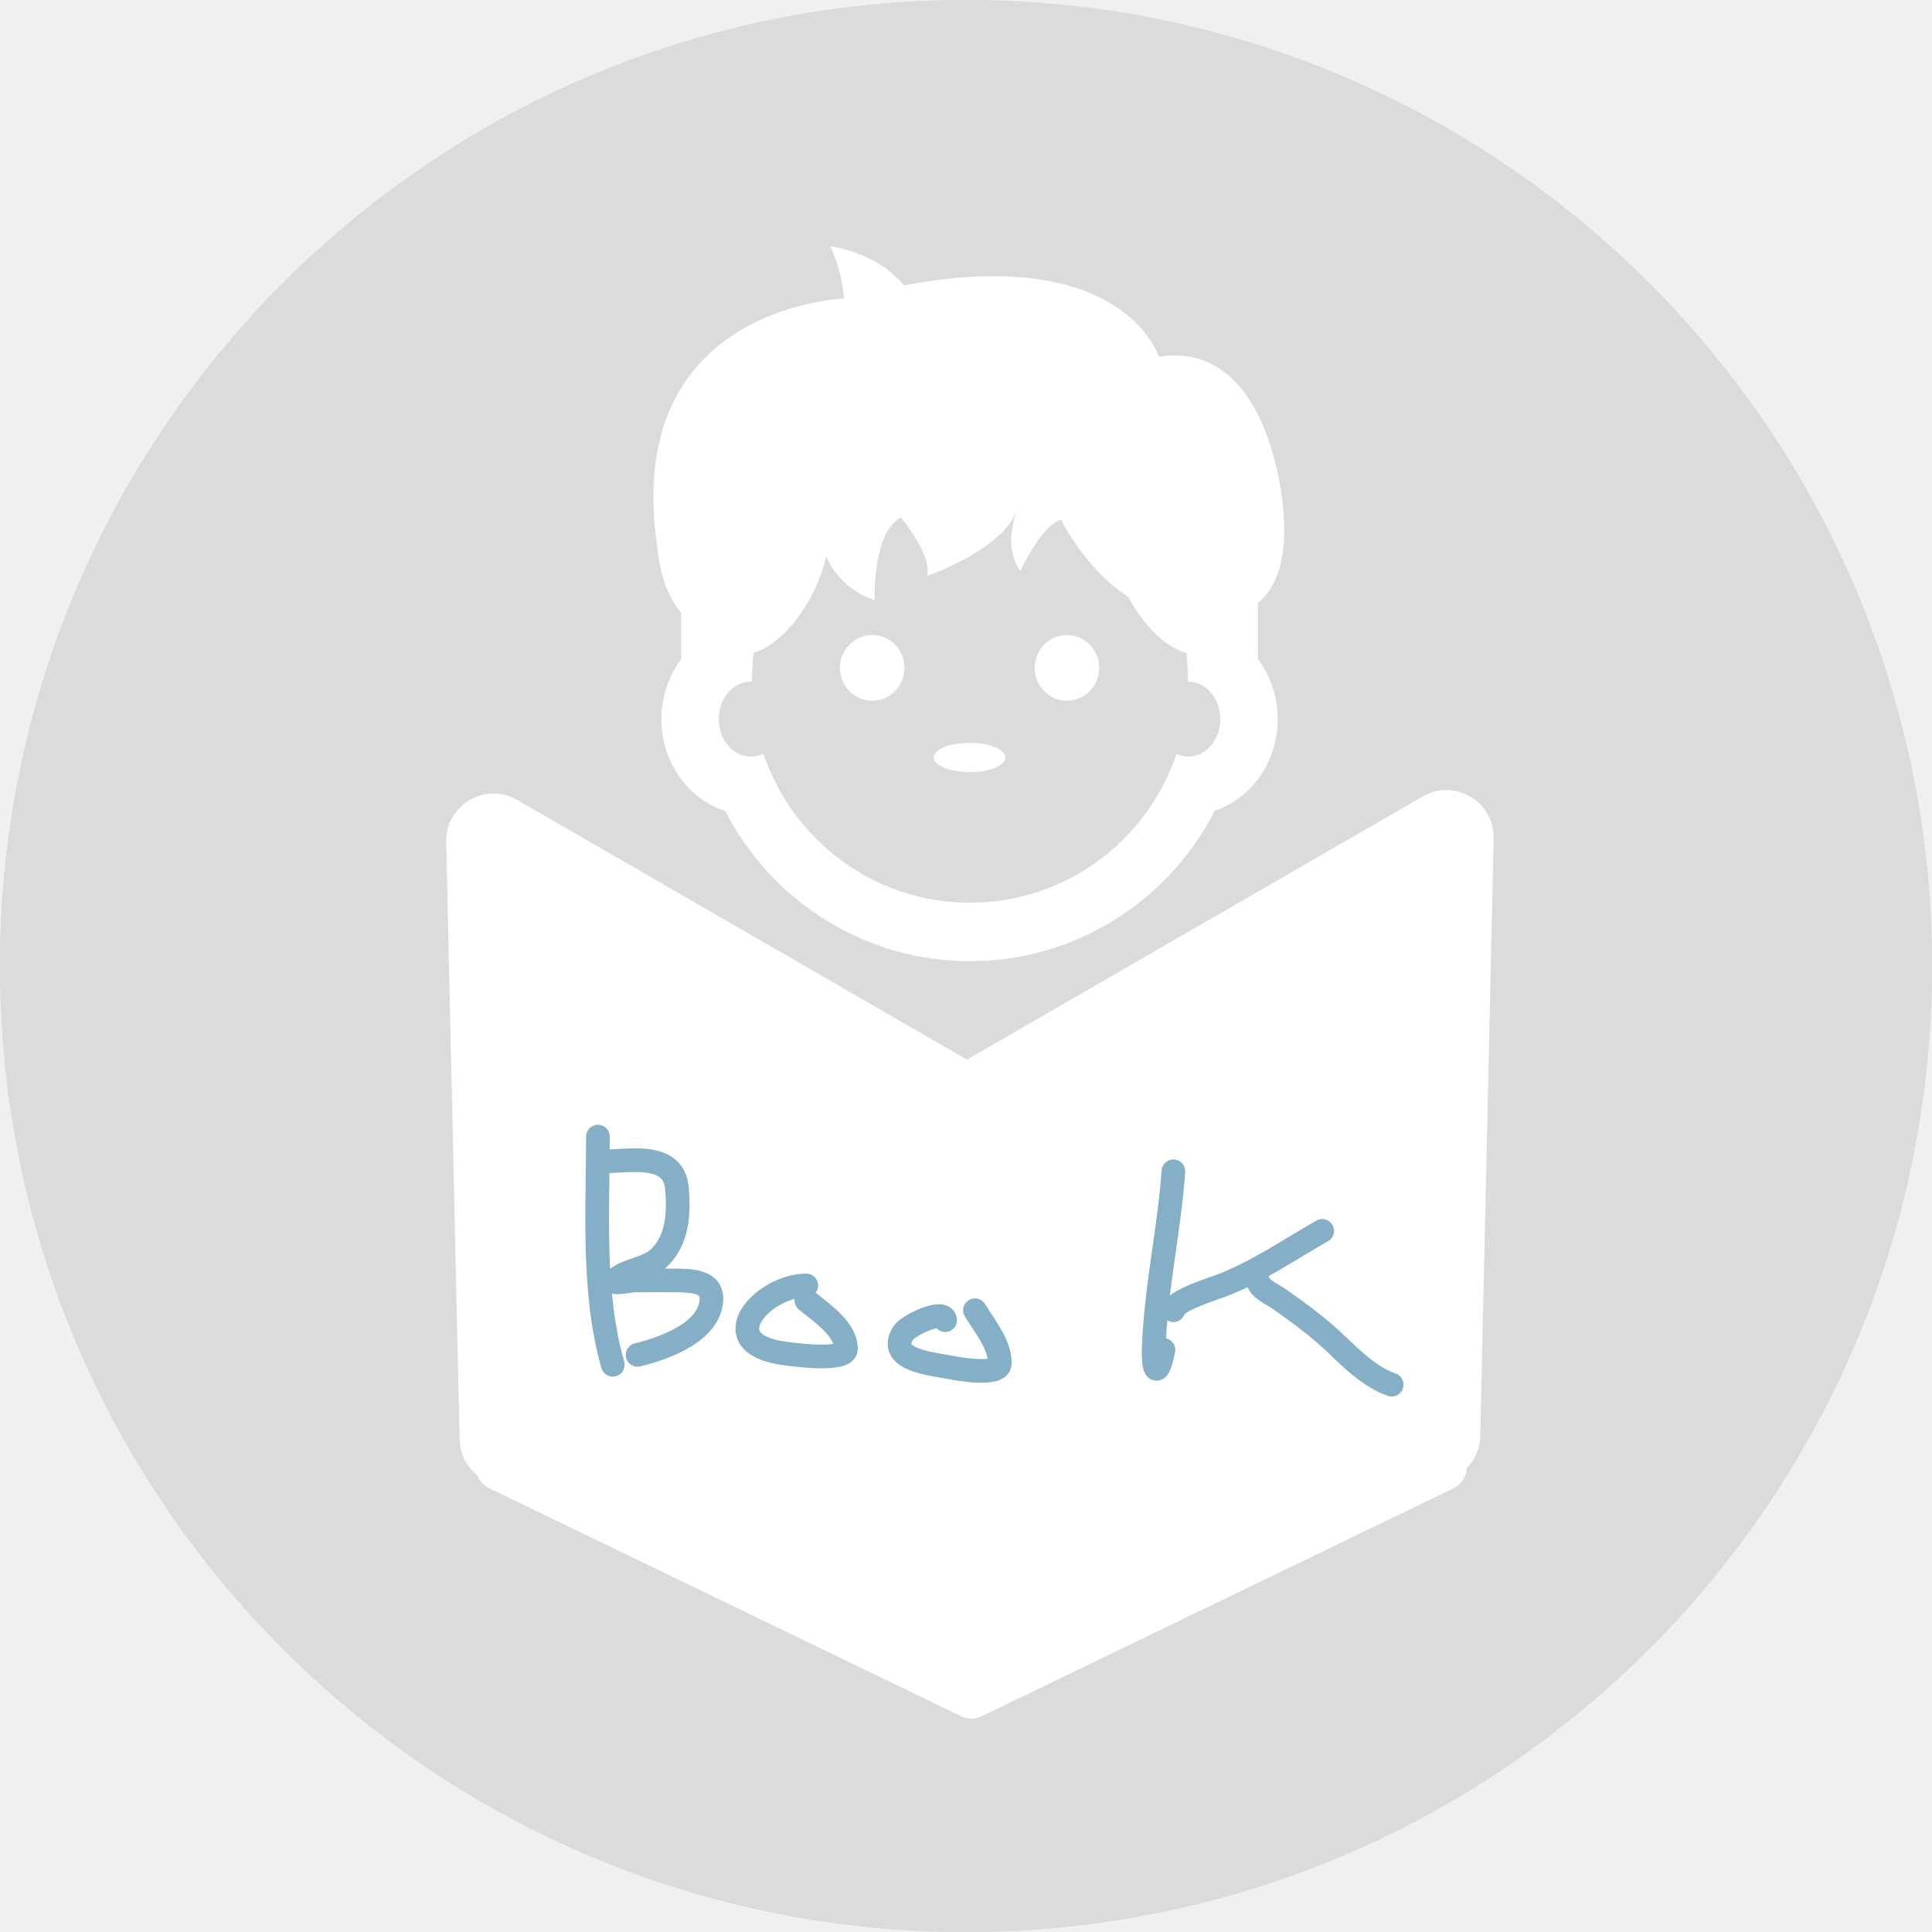
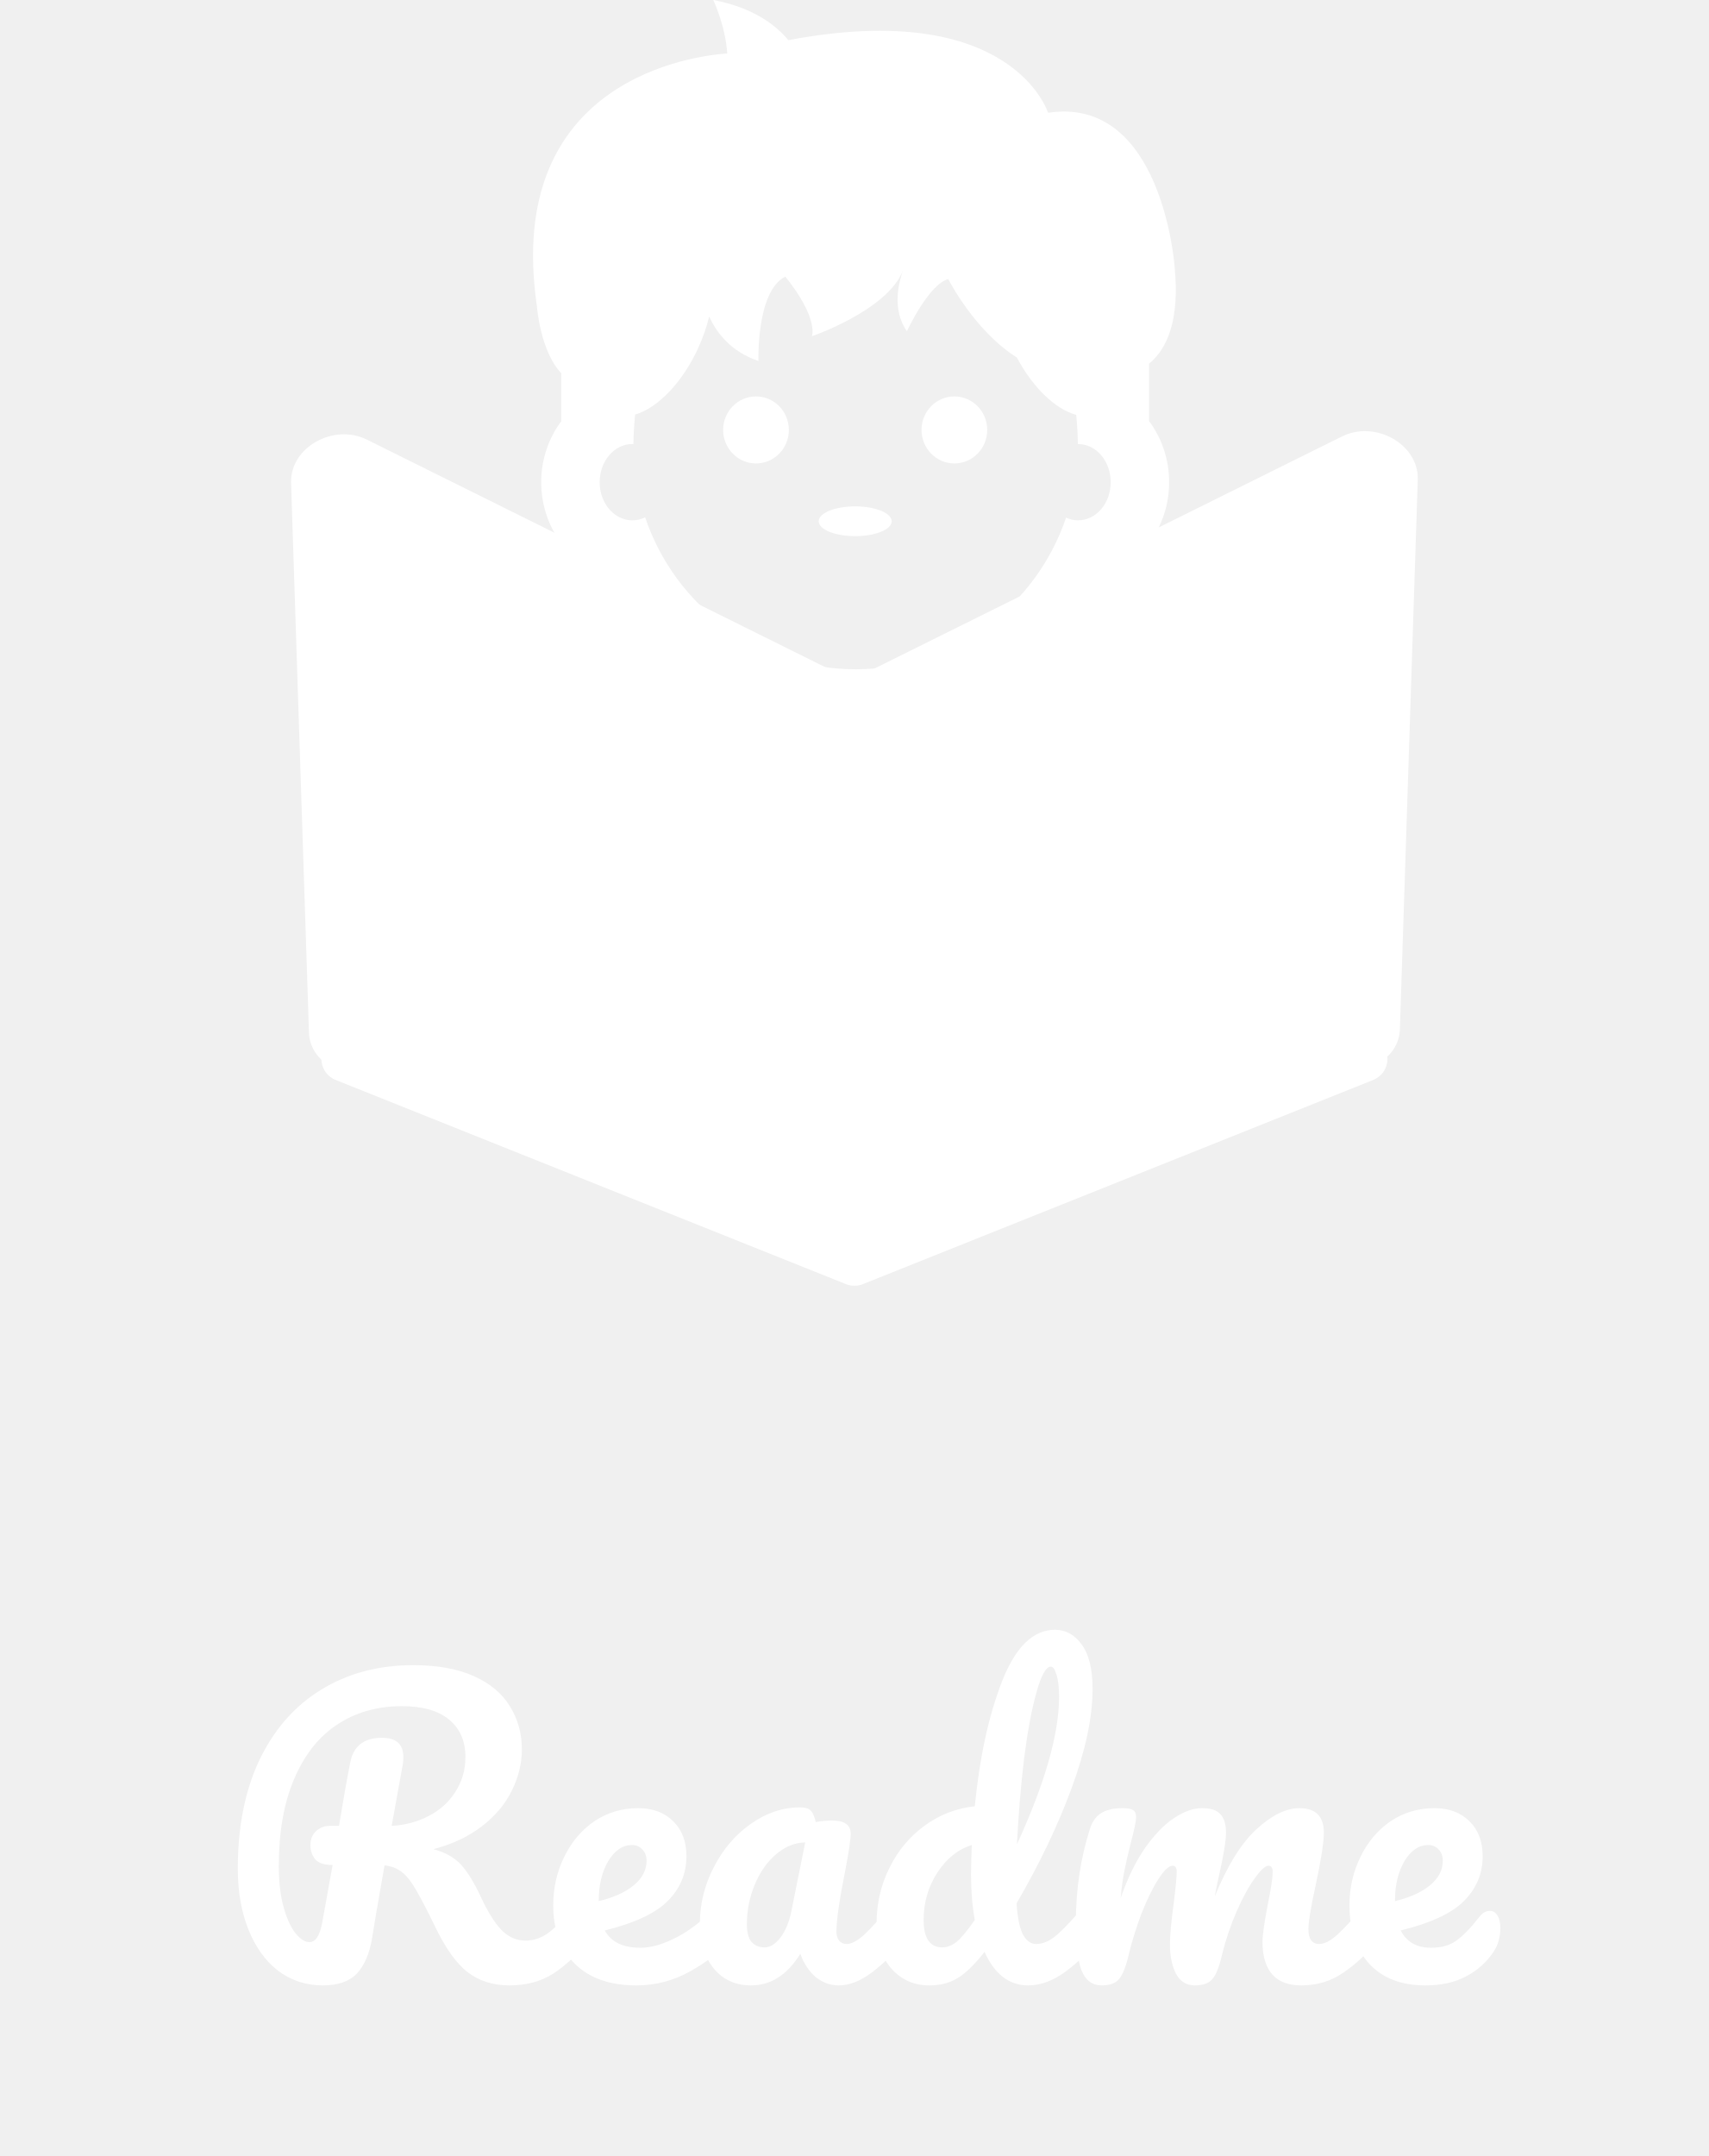
- <svg xmlns="http://www.w3.org/2000/svg" width="245" height="245" viewBox="0 0 245 245" fill="none">
-   <g clip-path="url(#clip0_0_3)">
-     <path d="M122.5 245C190.155 245 245 190.155 245 122.5C245 54.845 190.155 0 122.5 0C54.845 0 0 54.845 0 122.5C0 190.155 54.845 245 122.5 245Z" fill="#DBDBDB" />
-     <path d="M122.5 245C190.155 245 245 190.155 245 122.5C245 54.845 190.155 0 122.5 0C54.845 0 0 54.845 0 122.5C0 190.155 54.845 245 122.5 245Z" fill="#DBDBDB" />
-     <path d="M61.929 188.674L121.732 217.566C122.638 218.07 123.74 218.07 124.646 217.566L184.449 188.674C187.155 187.17 186.087 183.051 182.992 183.051H63.386C60.29 183.051 59.223 187.17 61.929 188.674Z" fill="white" />
-     <path d="M112.307 150.779L178.769 187.19C182.746 189.432 187.67 186.589 187.716 182.024L189.415 106.261C189.462 101.615 184.438 98.681 180.415 101.004L112.255 140.356C108.231 142.679 108.261 148.497 112.307 150.779Z" fill="white" />
-     <path d="M56.585 106.697L58.283 182.461C58.33 187.025 63.254 189.869 67.231 187.626L133.693 151.215C137.739 148.933 137.769 143.116 133.745 140.793L65.585 101.44C61.562 99.117 56.538 102.052 56.585 106.697Z" fill="white" />
-     <path d="M184.812 178.539L125.01 136.562C123.935 135.741 122.443 135.741 121.368 136.562L61.566 178.539C59.286 180.281 60.517 183.923 63.387 183.923H182.991C185.861 183.923 187.093 180.281 184.812 178.539Z" fill="white" />
-     <path d="M122.952 97.911C125.461 97.911 127.496 97.082 127.496 96.058C127.496 95.034 125.461 94.205 122.952 94.205C120.442 94.205 118.408 95.034 118.408 96.058C118.408 97.082 120.442 97.911 122.952 97.911Z" fill="white" />
-     <path d="M110.607 88.863C112.866 88.863 114.697 86.996 114.697 84.693C114.697 82.39 112.866 80.523 110.607 80.523C108.349 80.523 106.518 82.39 106.518 84.693C106.518 86.996 108.349 88.863 110.607 88.863Z" fill="white" />
-     <path d="M135.296 88.863C137.555 88.863 139.386 86.996 139.386 84.693C139.386 82.39 137.555 80.523 135.296 80.523C133.038 80.523 131.207 82.39 131.207 84.693C131.207 86.996 133.038 88.863 135.296 88.863Z" fill="white" />
-     <path d="M159.527 76.453C161.797 74.579 163.358 71.008 162.708 64.375C162.708 64.375 161.196 43.065 146.956 45.226C146.956 45.226 142.519 30.916 114.635 36.191C113.067 34.3 110.255 32.139 105.29 31.192C105.29 31.192 106.804 34.384 107.027 37.844C103.116 38.113 79.167 40.934 83.344 69.32C83.344 69.32 83.732 74.848 86.373 77.647V83.609C84.816 85.69 83.874 88.326 83.874 91.197C83.874 96.699 87.3 101.36 91.986 102.856C97.912 114.425 109.806 121.892 123.007 121.892C136.218 121.892 148.126 114.403 154.049 102.812C158.666 101.27 162.026 96.645 162.026 91.189C162.026 88.318 161.087 85.675 159.527 83.594V76.453ZM150.685 95.943C150.158 95.943 149.66 95.823 149.198 95.606C145.492 106.574 135.182 114.477 123.012 114.477C110.829 114.477 100.506 106.559 96.813 95.572C96.324 95.811 95.79 95.943 95.224 95.943C92.963 95.943 91.15 93.821 91.15 91.195C91.15 88.574 92.963 86.445 95.224 86.445C95.266 86.445 95.306 86.459 95.35 86.459C95.357 85.381 95.433 84.113 95.562 82.781C98.327 81.978 101.42 78.861 103.425 74.478C104.025 73.165 104.47 71.851 104.779 70.58C105.65 72.504 107.402 74.922 110.915 76.116C110.915 76.116 110.611 67.468 114.246 65.615C114.246 65.615 118.183 70.248 117.578 73.028C117.578 73.028 126.903 69.84 128.89 64.883C128.426 66.167 127.448 69.681 129.39 72.409C129.39 72.409 132.116 66.538 134.537 65.922C134.537 65.922 137.766 72.333 143.077 75.684C145.098 79.489 147.926 82.141 150.461 82.816C150.583 84.137 150.658 85.386 150.665 86.45C150.674 86.45 150.678 86.446 150.681 86.446C152.941 86.446 154.753 88.574 154.753 91.198C154.756 93.817 152.946 95.943 150.685 95.943Z" fill="white" />
-     <path d="M75.823 144.134C75.823 153.6 75.091 163.906 77.71 173.073" stroke="#85AFC7" stroke-width="3" stroke-linecap="round" stroke-linejoin="round" />
-     <path d="M76.452 147.279C79.829 147.279 85.472 146 85.854 150.774C86.1 153.845 85.959 157.135 83.652 159.442C82.136 160.958 79.346 160.987 77.99 162.343C77.38 162.953 79.714 162.378 80.576 162.378C82.347 162.378 84.119 162.353 85.889 162.378C88.039 162.409 90.68 162.553 90.153 165.384C89.448 169.171 84.07 171.011 80.856 171.815" stroke="#85AFC7" stroke-width="3" stroke-linecap="round" stroke-linejoin="round" />
-     <path d="M102.246 163.007C96.926 163.007 90.569 169.831 98.506 171.465C99.686 171.708 107.279 172.78 107.279 171.046C107.279 168.459 104.039 166.389 102.246 164.894" stroke="#85AFC7" stroke-width="3" stroke-linecap="round" stroke-linejoin="round" />
-     <path d="M119.861 167.411C119.672 165.899 115.143 168.085 114.549 169.019C112.298 172.556 118.562 172.993 120.455 173.387C121.364 173.577 126.719 174.541 126.781 172.933C126.873 170.552 124.8 168.092 123.636 166.153" stroke="#85AFC7" stroke-width="3" stroke-linecap="round" stroke-linejoin="round" />
-     <path d="M148.801 148.537C148.274 155.913 146.622 163.169 146.319 170.591C146.172 174.195 146.831 174.743 147.542 171.186" stroke="#85AFC7" stroke-width="3" stroke-linecap="round" stroke-linejoin="round" />
-     <path d="M148.801 166.153C148.959 164.886 154.028 163.367 154.952 163.007C159.496 161.237 163.465 158.492 167.674 156.087" stroke="#85AFC7" stroke-width="3" stroke-linecap="round" stroke-linejoin="round" />
-     <path d="M159.496 162.378C159.737 163.463 161.338 164.12 162.152 164.685C164.762 166.497 167.264 168.354 169.561 170.556C171.511 172.425 173.883 174.723 176.482 175.589" stroke="#85AFC7" stroke-width="3" stroke-linecap="round" stroke-linejoin="round" />
-   </g>
-   <defs>
-     <clipPath id="clip0_0_3">
-       <rect width="245" height="245" fill="white" />
-     </clipPath>
-   </defs>
+ <svg xmlns="http://www.w3.org/2000/svg" width="218" height="275" viewBox="0 0 218 275" fill="none">
+   <path d="M42.726 137.714L107.723 163.714C108.532 164.095 109.468 164.095 110.277 163.714L175.274 137.714C178.173 136.35 177.201 132 173.996 132H44.004C40.799 132 39.827 136.35 42.726 137.714Z" fill="white" />
+   <path d="M97.78 102.32L169.524 135.666C173.7 137.691 178.541 135.288 178.59 131.166L180.871 61.079C180.923 56.632 175.438 53.566 171.196 55.672L97.17 92.413C92.928 94.519 93.274 100.136 97.78 102.32Z" fill="white" />
+   <path d="M37.129 61.483L39.41 131.571C39.458 135.693 44.3 138.095 48.476 136.071L120.22 102.725C124.726 100.54 125.072 94.924 120.83 92.818L46.804 56.076C42.562 53.971 37.077 57.036 37.129 61.483Z" fill="white" />
+   <path d="M175.651 127.498L110.656 88.498C109.652 87.834 108.348 87.834 107.344 88.498L42.349 127.498C39.869 129.139 41.031 133 44.005 133L173.995 133C176.969 133 178.131 129.139 175.651 127.498Z" fill="white" />
+   <path d="M109.098 68.387C111.67 68.387 113.755 67.537 113.755 66.487C113.755 65.438 111.67 64.588 109.098 64.588C106.526 64.588 104.441 65.438 104.441 66.487C104.441 67.537 106.526 68.387 109.098 68.387Z" fill="white" />
+   <path d="M96.445 59.113C98.76 59.113 100.636 57.199 100.636 54.838C100.636 52.478 98.76 50.564 96.445 50.564C94.13 50.564 92.253 52.478 92.253 54.838C92.253 57.199 94.13 59.113 96.445 59.113Z" fill="white" />
+   <path d="M121.751 59.113C124.066 59.113 125.942 57.199 125.942 54.838C125.942 52.478 124.066 50.564 121.751 50.564C119.436 50.564 117.559 52.478 117.559 54.838C117.559 57.199 119.436 59.113 121.751 59.113Z" fill="white" />
+   <path d="M146.587 46.392C148.914 44.472 150.514 40.811 149.848 34.012C149.848 34.012 148.298 12.169 133.702 14.384C133.702 14.384 129.154 -0.283 100.573 5.123C98.966 3.186 96.084 0.971 90.994 0C90.994 0 92.546 3.271 92.775 6.818C88.766 7.093 64.218 9.985 68.499 39.081C68.499 39.081 68.898 44.747 71.605 47.616V53.727C70.008 55.861 69.043 58.562 69.043 61.505C69.043 67.145 72.555 71.922 77.357 73.455C83.432 85.313 95.623 92.967 109.154 92.967C122.695 92.967 134.901 85.29 140.973 73.41C145.704 71.829 149.149 67.09 149.149 61.497C149.149 58.554 148.186 55.845 146.587 53.712V46.392ZM137.524 66.37C136.984 66.37 136.474 66.246 136 66.024C132.202 77.266 121.634 85.367 109.159 85.367C96.672 85.367 86.091 77.251 82.305 65.99C81.804 66.235 81.257 66.37 80.677 66.37C78.36 66.37 76.501 64.194 76.501 61.503C76.501 58.816 78.36 56.634 80.677 56.634C80.72 56.634 80.761 56.649 80.806 56.649C80.813 55.543 80.891 54.244 81.024 52.878C83.857 52.055 87.028 48.86 89.083 44.367C89.697 43.022 90.154 41.675 90.471 40.372C91.363 42.344 93.159 44.823 96.76 46.047C96.76 46.047 96.449 37.183 100.175 35.283C100.175 35.283 104.21 40.032 103.589 42.882C103.589 42.882 113.148 39.614 115.184 34.533C114.709 35.849 113.707 39.451 115.696 42.247C115.696 42.247 118.491 36.229 120.972 35.598C120.972 35.598 124.283 42.169 129.726 45.604C131.798 49.504 134.696 52.223 137.295 52.914C137.42 54.269 137.496 55.549 137.504 56.639C137.513 56.639 137.517 56.636 137.521 56.636C139.836 56.636 141.694 58.816 141.694 61.506C141.697 64.191 139.842 66.37 137.524 66.37Z" fill="white" />
+   <path d="M74.783 242.296C75.199 242.296 75.519 242.488 75.743 242.872C75.999 243.256 76.127 243.784 76.127 244.456C76.127 245.704 75.823 246.696 75.215 247.432C73.679 249.288 72.127 250.728 70.559 251.752C68.991 252.744 67.135 253.24 64.991 253.24C62.911 253.24 61.135 252.68 59.663 251.56C58.223 250.44 56.847 248.52 55.535 245.8C54.479 243.624 53.647 242.024 53.039 241C52.431 239.944 51.823 239.192 51.215 238.744C50.639 238.296 49.919 238.024 49.055 237.928C48.927 238.6 48.559 240.712 47.951 244.264C47.695 245.864 47.535 246.84 47.471 247.192C47.151 249.144 46.511 250.648 45.551 251.704C44.591 252.728 43.135 253.24 41.183 253.24C39.039 253.24 37.135 252.616 35.471 251.368C33.839 250.088 32.575 248.328 31.679 246.088C30.783 243.816 30.335 241.24 30.335 238.36C30.335 232.984 31.263 228.344 33.119 224.44C35.007 220.536 37.631 217.56 40.991 215.512C44.383 213.432 48.287 212.392 52.703 212.392C55.775 212.392 58.351 212.856 60.431 213.784C62.511 214.712 64.047 215.992 65.039 217.624C66.063 219.256 66.575 221.096 66.575 223.144C66.575 224.936 66.143 226.696 65.279 228.424C64.447 230.12 63.183 231.624 61.487 232.936C59.791 234.248 57.727 235.224 55.295 235.864C56.831 236.28 58.015 236.952 58.847 237.88C59.679 238.808 60.511 240.168 61.343 241.96C62.239 243.88 63.119 245.288 63.983 246.184C64.879 247.08 65.903 247.528 67.055 247.528C68.079 247.528 69.055 247.192 69.983 246.52C70.911 245.816 72.079 244.632 73.487 242.968C73.871 242.52 74.303 242.296 74.783 242.296ZM42.431 237.88C41.343 237.88 40.591 237.624 40.175 237.112C39.791 236.6 39.599 236.024 39.599 235.384C39.599 234.616 39.839 234.008 40.319 233.56C40.831 233.112 41.407 232.888 42.047 232.888H43.247C43.759 229.752 44.239 227.048 44.687 224.776C45.103 222.696 46.447 221.656 48.719 221.656C50.543 221.656 51.455 222.472 51.455 224.104C51.455 224.456 51.439 224.728 51.407 224.92L49.967 232.888C51.695 232.792 53.263 232.376 54.671 231.64C56.111 230.904 57.247 229.88 58.079 228.568C58.943 227.256 59.375 225.768 59.375 224.104C59.375 222.088 58.687 220.504 57.311 219.352C55.935 218.2 53.919 217.624 51.263 217.624C48.127 217.624 45.375 218.408 43.007 219.976C40.671 221.512 38.847 223.816 37.535 226.888C36.223 229.928 35.567 233.64 35.567 238.024C35.567 240.072 35.775 241.832 36.191 243.304C36.607 244.776 37.119 245.88 37.727 246.616C38.335 247.352 38.911 247.72 39.455 247.72C39.871 247.72 40.207 247.512 40.463 247.096C40.751 246.68 40.975 246.008 41.135 245.08L42.431 237.88ZM92.704 242.296C93.12 242.296 93.44 242.488 93.664 242.872C93.92 243.256 94.048 243.784 94.048 244.456C94.048 245.736 93.744 246.728 93.136 247.432C91.952 248.872 90.272 250.2 88.096 251.416C85.952 252.632 83.648 253.24 81.184 253.24C77.824 253.24 75.216 252.328 73.36 250.504C71.504 248.68 70.576 246.184 70.576 243.016C70.576 240.808 71.04 238.76 71.968 236.872C72.896 234.952 74.176 233.432 75.808 232.312C77.472 231.192 79.344 230.632 81.424 230.632C83.28 230.632 84.768 231.192 85.888 232.312C87.008 233.4 87.568 234.888 87.568 236.776C87.568 238.984 86.768 240.888 85.168 242.488C83.6 244.056 80.928 245.304 77.152 246.232C77.952 247.704 79.472 248.44 81.712 248.44C83.152 248.44 84.784 247.944 86.608 246.952C88.464 245.928 90.064 244.6 91.408 242.968C91.792 242.52 92.224 242.296 92.704 242.296ZM80.608 235.336C79.424 235.336 78.416 236.024 77.584 237.4C76.784 238.776 76.384 240.44 76.384 242.392V242.488C78.272 242.04 79.76 241.368 80.848 240.472C81.936 239.576 82.48 238.536 82.48 237.352C82.48 236.744 82.304 236.264 81.952 235.912C81.632 235.528 81.184 235.336 80.608 235.336ZM95.81 253.24C93.826 253.24 92.242 252.52 91.058 251.08C89.874 249.64 89.282 247.752 89.282 245.416C89.282 242.856 89.874 240.44 91.058 238.168C92.242 235.864 93.81 234.024 95.762 232.648C97.746 231.24 99.842 230.536 102.05 230.536C102.754 230.536 103.218 230.68 103.442 230.968C103.698 231.224 103.906 231.704 104.066 232.408C104.738 232.28 105.442 232.216 106.178 232.216C107.746 232.216 108.53 232.776 108.53 233.896C108.53 234.568 108.29 236.168 107.81 238.696C107.074 242.376 106.706 244.936 106.706 246.376C106.706 246.856 106.818 247.24 107.042 247.528C107.298 247.816 107.618 247.96 108.002 247.96C108.61 247.96 109.346 247.576 110.21 246.808C111.074 246.008 112.242 244.728 113.714 242.968C114.098 242.52 114.53 242.296 115.01 242.296C115.426 242.296 115.746 242.488 115.97 242.872C116.226 243.256 116.354 243.784 116.354 244.456C116.354 245.736 116.05 246.728 115.442 247.432C114.13 249.064 112.738 250.44 111.266 251.56C109.794 252.68 108.37 253.24 106.994 253.24C105.938 253.24 104.962 252.888 104.066 252.184C103.202 251.448 102.546 250.456 102.098 249.208C100.434 251.896 98.338 253.24 95.81 253.24ZM97.538 248.392C98.242 248.392 98.914 247.976 99.554 247.144C100.194 246.312 100.658 245.208 100.946 243.832L102.722 235C101.378 235.032 100.13 235.544 98.978 236.536C97.858 237.496 96.962 238.776 96.29 240.376C95.618 241.976 95.282 243.672 95.282 245.464C95.282 246.456 95.474 247.192 95.858 247.672C96.274 248.152 96.834 248.392 97.538 248.392ZM139.716 242.296C140.132 242.296 140.452 242.488 140.676 242.872C140.932 243.256 141.06 243.784 141.06 244.456C141.06 245.736 140.756 246.728 140.148 247.432C138.836 249.032 137.396 250.408 135.828 251.56C134.26 252.68 132.708 253.24 131.172 253.24C128.74 253.24 126.884 251.816 125.604 248.968C124.26 250.664 123.076 251.8 122.052 252.376C121.06 252.952 119.892 253.24 118.548 253.24C116.596 253.24 114.98 252.52 113.7 251.08C112.452 249.608 111.828 247.704 111.828 245.368C111.828 242.808 112.372 240.44 113.46 238.264C114.548 236.056 116.036 234.264 117.924 232.888C119.844 231.48 121.988 230.648 124.356 230.392C124.964 224.184 126.116 218.888 127.812 214.504C129.54 210.088 131.796 207.88 134.58 207.88C135.956 207.88 137.092 208.504 137.988 209.752C138.916 211 139.38 212.888 139.38 215.416C139.38 219 138.5 223.192 136.74 227.992C134.98 232.792 132.628 237.72 129.684 242.776C129.812 244.632 130.084 245.96 130.5 246.76C130.948 247.56 131.508 247.96 132.18 247.96C133.044 247.96 133.924 247.576 134.82 246.808C135.716 246.04 136.916 244.76 138.42 242.968C138.804 242.52 139.236 242.296 139.716 242.296ZM134.052 212.584C133.444 212.584 132.836 213.672 132.228 215.848C131.62 217.992 131.092 220.808 130.644 224.296C130.228 227.784 129.924 231.432 129.732 235.24C133.316 227.432 135.108 221.16 135.108 216.424C135.108 215.208 134.996 214.264 134.772 213.592C134.58 212.92 134.34 212.584 134.052 212.584ZM120.228 248.392C120.836 248.392 121.444 248.152 122.052 247.672C122.66 247.16 123.428 246.232 124.356 244.888C124.036 243.16 123.876 241.224 123.876 239.08C123.876 238.312 123.908 237.064 123.972 235.336C122.212 235.88 120.74 237.064 119.556 238.888C118.404 240.68 117.828 242.68 117.828 244.888C117.828 247.224 118.628 248.392 120.228 248.392ZM140.564 253.24C139.348 253.24 138.484 252.6 137.972 251.32C137.492 250.04 137.252 247.992 137.252 245.176C137.252 241.016 137.844 237.064 139.028 233.32C139.316 232.392 139.78 231.72 140.42 231.304C141.092 230.856 142.02 230.632 143.204 230.632C143.844 230.632 144.292 230.712 144.548 230.872C144.804 231.032 144.932 231.336 144.932 231.784C144.932 232.296 144.692 233.448 144.212 235.24C143.892 236.52 143.636 237.64 143.444 238.6C143.252 239.528 143.092 240.696 142.964 242.104C143.828 239.608 144.852 237.496 146.036 235.768C147.252 234.04 148.484 232.76 149.732 231.928C151.012 231.064 152.212 230.632 153.332 230.632C154.452 230.632 155.236 230.888 155.684 231.4C156.164 231.912 156.404 232.696 156.404 233.752C156.404 234.776 156.1 236.632 155.492 239.32C155.236 240.472 155.06 241.336 154.964 241.912C156.564 237.976 158.34 235.112 160.292 233.32C162.244 231.528 164.068 230.632 165.764 230.632C167.844 230.632 168.884 231.672 168.884 233.752C168.884 235 168.532 237.256 167.828 240.52C167.22 243.304 166.916 245.144 166.916 246.04C166.916 247.32 167.38 247.96 168.308 247.96C168.948 247.96 169.7 247.576 170.564 246.808C171.46 246.008 172.644 244.728 174.116 242.968C174.5 242.52 174.932 242.296 175.412 242.296C175.828 242.296 176.148 242.488 176.372 242.872C176.628 243.256 176.756 243.784 176.756 244.456C176.756 245.736 176.452 246.728 175.844 247.432C174.468 249.128 172.98 250.52 171.38 251.608C169.812 252.696 168.02 253.24 166.004 253.24C164.372 253.24 163.14 252.776 162.308 251.848C161.476 250.888 161.06 249.512 161.06 247.72C161.06 246.824 161.284 245.224 161.732 242.92C162.148 240.904 162.356 239.512 162.356 238.744C162.356 238.232 162.18 237.976 161.828 237.976C161.412 237.976 160.82 238.52 160.052 239.608C159.284 240.664 158.516 242.072 157.748 243.832C156.98 245.592 156.356 247.448 155.876 249.4C155.524 250.936 155.108 251.96 154.628 252.472C154.18 252.984 153.444 253.24 152.42 253.24C151.364 253.24 150.564 252.744 150.02 251.752C149.508 250.728 149.252 249.496 149.252 248.056C149.252 246.84 149.412 245.08 149.732 242.776C149.988 240.728 150.116 239.384 150.116 238.744C150.116 238.232 149.94 237.976 149.588 237.976C149.108 237.976 148.5 238.552 147.764 239.704C147.028 240.856 146.308 242.328 145.604 244.12C144.932 245.912 144.388 247.672 143.972 249.4C143.62 250.904 143.204 251.928 142.724 252.472C142.276 252.984 141.556 253.24 140.564 253.24ZM190.058 243.736C190.474 243.736 190.794 243.928 191.018 244.312C191.274 244.696 191.402 245.224 191.402 245.896C191.402 247.048 191.13 248.04 190.586 248.872C189.69 250.248 188.506 251.32 187.034 252.088C185.594 252.856 183.866 253.24 181.85 253.24C178.778 253.24 176.394 252.328 174.698 250.504C173.002 248.648 172.154 246.152 172.154 243.016C172.154 240.808 172.618 238.76 173.546 236.872C174.474 234.952 175.754 233.432 177.386 232.312C179.05 231.192 180.922 230.632 183.002 230.632C184.858 230.632 186.346 231.192 187.466 232.312C188.586 233.4 189.146 234.888 189.146 236.776C189.146 238.984 188.346 240.888 186.746 242.488C185.178 244.056 182.49 245.304 178.682 246.232C179.45 247.704 180.746 248.44 182.57 248.44C183.882 248.44 184.954 248.136 185.786 247.528C186.65 246.92 187.642 245.896 188.762 244.456C189.146 243.976 189.578 243.736 190.058 243.736ZM182.186 235.336C181.002 235.336 179.994 236.024 179.162 237.4C178.362 238.776 177.962 240.44 177.962 242.392V242.488C179.85 242.04 181.338 241.368 182.426 240.472C183.514 239.576 184.058 238.536 184.058 237.352C184.058 236.744 183.882 236.264 183.53 235.912C183.21 235.528 182.762 235.336 182.186 235.336Z" fill="white" />
</svg>
